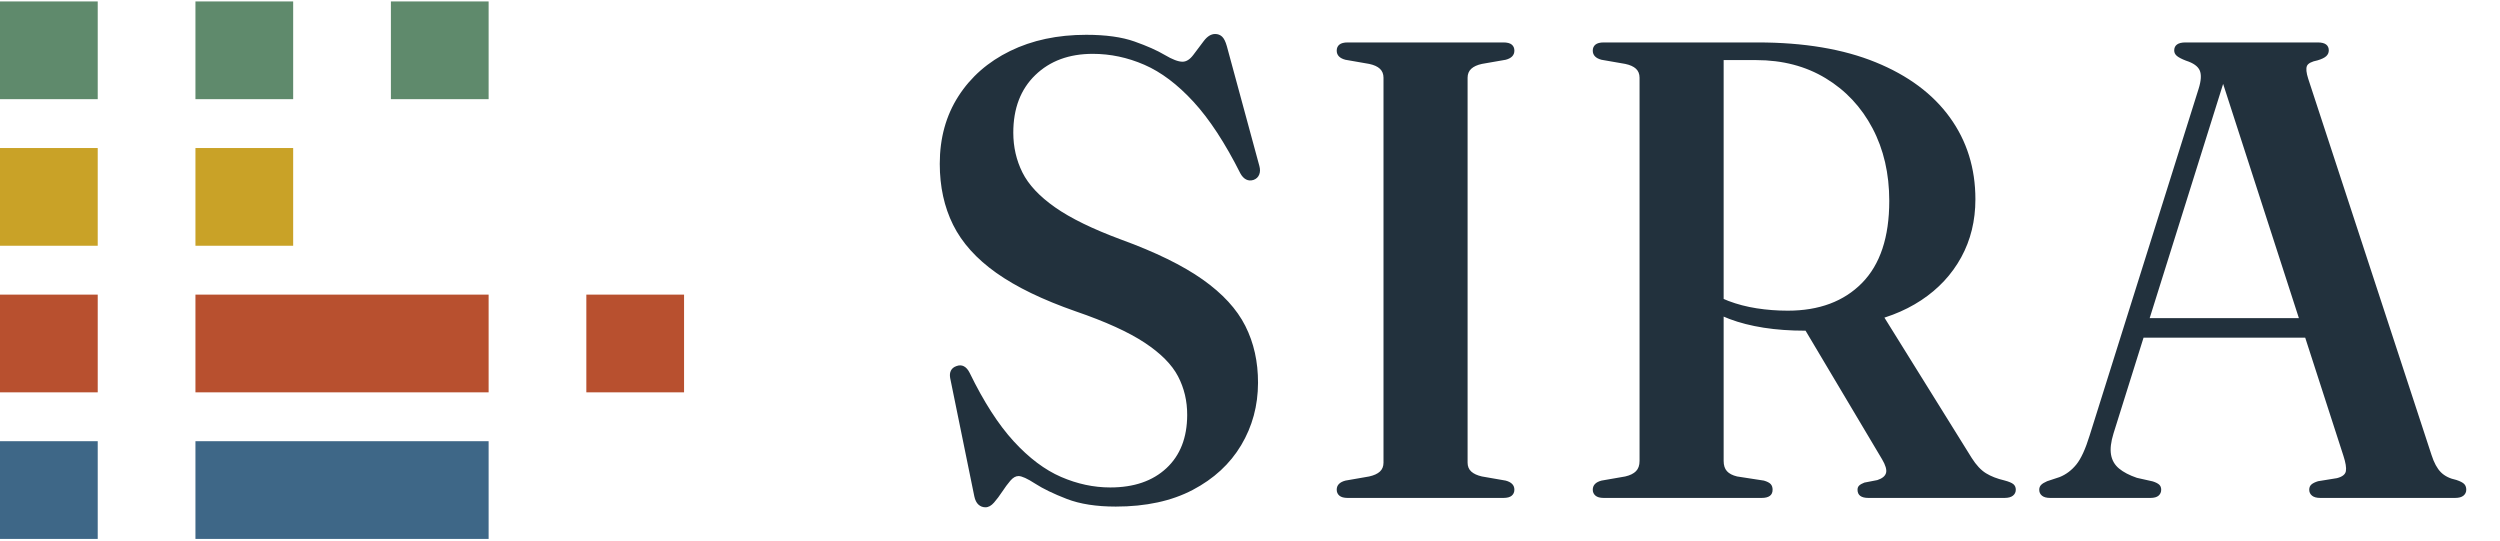
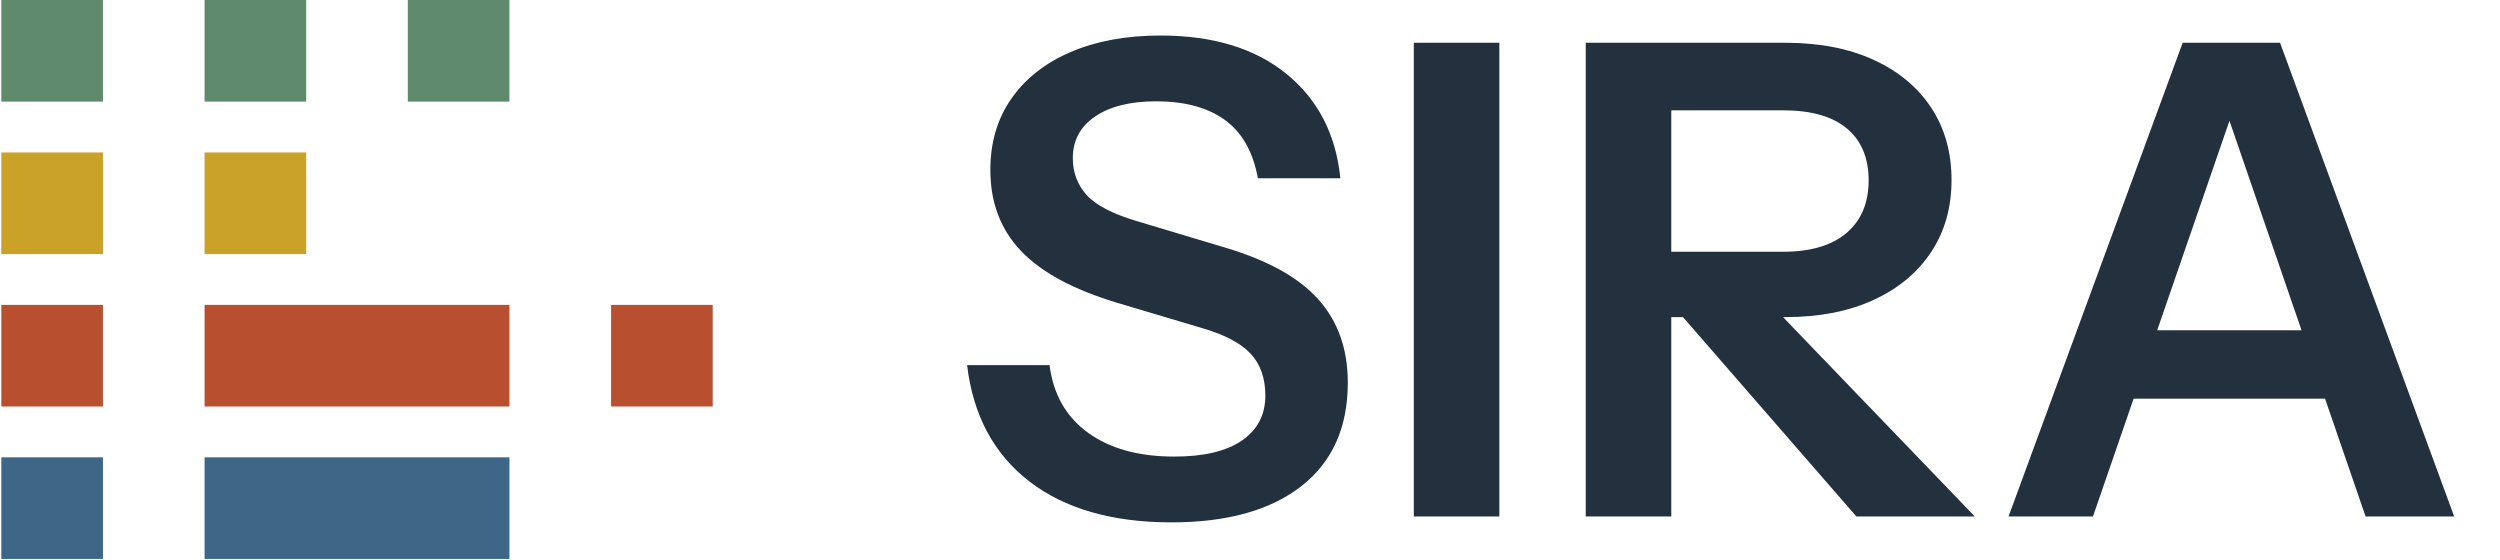
- <svg xmlns="http://www.w3.org/2000/svg" viewBox="0 0 384.2 82.6" width="384" height="83">
-   <path fill="#5f8a6c" d="M0.000 0.000h15.018v15.018h-15.018ZM30.036 0.000h15.018v15.018h-15.018ZM60.073 0.000h15.018v15.018h-15.018Z" />
-   <path fill="#c9a227" d="M0.000 22.527h15.018v15.018h-15.018ZM30.036 22.527h15.018v15.018h-15.018Z" />
-   <path fill="#b8502f" d="M0.000 45.055h15.018v15.018h-15.018ZM30.036 45.055h45.055v15.018h-45.055ZM90.109 45.055h15.018v15.018h-15.018Z" />
-   <path fill="#3e6787" d="M0.000 67.582h15.018v15.018h-15.018ZM30.036 67.582h45.055v15.018h-45.055Z" />
-   <path transform="translate(139.8 76.3)" fill="#22313d" d="M31.67 1.33Q27.187 1.33 24.142 0.153Q21.098 -1.023 19.29 -2.193Q17.482 -3.363 16.723 -3.363Q16.078 -3.363 15.463 -2.639Q14.848 -1.915 14.221 -0.962Q13.593 -0.008 12.96 0.716Q12.327 1.44 11.647 1.44Q11.023 1.44 10.568 1.027Q10.113 0.615 9.933 -0.243L6.22 -18.433Q6.102 -19.108 6.341 -19.578Q6.58 -20.047 7.173 -20.257Q7.818 -20.503 8.334 -20.23Q8.85 -19.957 9.217 -19.223Q12.467 -12.537 15.997 -8.692Q19.528 -4.847 23.265 -3.228Q27.002 -1.61 30.823 -1.61Q36.278 -1.61 39.456 -4.57Q42.633 -7.53 42.647 -12.74Q42.66 -15.97 41.239 -18.689Q39.818 -21.408 36.103 -23.861Q32.388 -26.313 25.523 -28.67Q17.893 -31.335 13.308 -34.588Q8.723 -37.84 6.673 -41.967Q4.623 -46.093 4.623 -51.35Q4.623 -57.267 7.488 -61.732Q10.353 -66.197 15.435 -68.685Q20.517 -71.173 27.127 -71.173Q31.635 -71.173 34.54 -70.146Q37.445 -69.118 39.197 -68.077Q40.948 -67.037 41.927 -67.037Q42.807 -67.037 43.597 -68.095Q44.387 -69.153 45.2 -70.225Q46.013 -71.297 46.943 -71.297Q47.57 -71.297 48.004 -70.898Q48.438 -70.5 48.74 -69.43L53.737 -51.023Q53.947 -50.267 53.714 -49.69Q53.482 -49.113 52.863 -48.88Q52.23 -48.67 51.708 -48.938Q51.185 -49.205 50.82 -49.873Q47.295 -56.882 43.609 -60.887Q39.923 -64.892 36.061 -66.569Q32.198 -68.247 28.133 -68.247Q22.673 -68.247 19.298 -64.978Q15.923 -61.71 15.923 -56.137Q15.923 -52.835 17.327 -50.015Q18.732 -47.195 22.336 -44.664Q25.94 -42.133 32.513 -39.697Q40.427 -36.813 45.023 -33.567Q49.62 -30.322 51.583 -26.43Q53.547 -22.538 53.533 -17.683Q53.52 -12.42 50.942 -8.104Q48.365 -3.788 43.492 -1.229Q38.618 1.33 31.67 1.33ZM85.74 -5.423Q85.74 -4.566 86.302 -4.055Q86.865 -3.543 87.937 -3.3L91.593 -2.663Q92.93 -2.308 92.93 -1.268Q92.93 -0.696 92.526 -0.348Q92.122 0.0 91.24 0.0H67.317Q66.448 0.0 66.038 -0.348Q65.627 -0.696 65.627 -1.268Q65.627 -2.308 66.963 -2.663L70.62 -3.3Q71.717 -3.543 72.267 -4.055Q72.817 -4.566 72.817 -5.423V-64.577Q72.817 -65.434 72.267 -65.951Q71.717 -66.468 70.62 -66.7L66.963 -67.337Q65.627 -67.685 65.627 -68.74Q65.627 -69.332 66.038 -69.666Q66.448 -70.0 67.317 -70.0H91.24Q92.122 -70.0 92.526 -69.666Q92.93 -69.332 92.93 -68.74Q92.93 -67.685 91.593 -67.337L87.937 -66.7Q86.865 -66.468 86.302 -65.951Q85.74 -65.434 85.74 -64.577ZM163.78 -45.9Q163.78 -40.958 161.601 -36.981Q159.422 -33.003 155.449 -30.378Q151.477 -27.753 146.005 -26.777Q144.562 -26.533 143.222 -26.282Q141.883 -26.03 140.519 -25.867Q139.155 -25.703 137.575 -25.703Q134.158 -25.703 131.248 -26.158Q128.338 -26.613 125.978 -27.503Q123.618 -28.392 121.82 -29.68L122.217 -32.233Q123.795 -31.047 125.82 -30.275Q127.845 -29.503 130.17 -29.14Q132.495 -28.777 134.942 -28.777Q142.168 -28.777 146.356 -33.035Q150.543 -37.293 150.543 -45.647Q150.543 -51.933 147.967 -56.815Q145.39 -61.697 140.777 -64.492Q136.165 -67.287 130.078 -67.287H125.09V-5.68Q125.09 -4.673 125.594 -4.114Q126.098 -3.555 127.153 -3.3L131.277 -2.663Q132.043 -2.438 132.328 -2.117Q132.613 -1.795 132.613 -1.26Q132.613 0.0 130.923 0.0H106.667Q105.802 0.0 105.389 -0.353Q104.977 -0.707 104.977 -1.26Q104.977 -2.308 106.313 -2.663L109.97 -3.3Q111.078 -3.555 111.622 -4.114Q112.167 -4.673 112.167 -5.68V-64.577Q112.167 -65.443 111.617 -65.956Q111.067 -66.468 109.97 -66.7L106.313 -67.337Q104.977 -67.692 104.977 -68.74Q104.977 -69.332 105.389 -69.666Q105.802 -70.0 106.667 -70.0H130.308Q140.98 -70.0 148.452 -66.954Q155.925 -63.908 159.852 -58.479Q163.78 -53.05 163.78 -45.9ZM136.852 -27.09 149.283 -28.537 163.218 -6.133Q164.248 -4.508 165.402 -3.795Q166.555 -3.082 168.237 -2.69Q169.27 -2.415 169.628 -2.105Q169.987 -1.795 169.987 -1.26Q169.987 -0.707 169.554 -0.353Q169.122 0.0 168.243 0.0H147.342Q145.665 0.0 145.665 -1.26Q145.665 -1.662 145.922 -1.906Q146.18 -2.15 146.722 -2.357L148.712 -2.743Q149.858 -3.122 150.049 -3.851Q150.24 -4.58 149.432 -5.947ZM188.545 -27.627H216.465L216.682 -24.633H188.202ZM192.333 -1.26Q192.333 -0.707 191.932 -0.353Q191.532 0.0 190.663 0.0H175.273Q174.43 0.0 174.01 -0.347Q173.59 -0.693 173.59 -1.247Q173.59 -1.702 173.874 -1.997Q174.158 -2.292 174.803 -2.57L176.73 -3.208Q178.205 -3.802 179.287 -5.131Q180.37 -6.46 181.342 -9.617L198.082 -62.875Q198.673 -64.747 198.25 -65.703Q197.827 -66.66 196.145 -67.197Q195.165 -67.575 194.748 -67.922Q194.332 -68.268 194.332 -68.767Q194.332 -69.368 194.764 -69.684Q195.197 -70.0 196.075 -70.0H216.382Q217.262 -70.0 217.675 -69.684Q218.088 -69.368 218.088 -68.78Q218.088 -68.255 217.696 -67.891Q217.303 -67.527 216.365 -67.247Q215 -66.977 214.737 -66.4Q214.475 -65.823 214.928 -64.413L233.878 -6.597Q234.452 -4.81 235.318 -3.943Q236.185 -3.077 237.688 -2.765Q238.59 -2.463 238.902 -2.136Q239.215 -1.808 239.215 -1.26Q239.215 -0.707 238.788 -0.353Q238.362 0.0 237.495 0.0H216.788Q215.933 0.0 215.507 -0.353Q215.082 -0.707 215.082 -1.26Q215.082 -1.768 215.418 -2.065Q215.755 -2.362 216.445 -2.57L219.342 -3.04Q220.583 -3.355 220.717 -4.124Q220.85 -4.893 220.342 -6.457L201.395 -65.037L202.748 -66.49L185.003 -9.907Q184.402 -7.968 184.622 -6.662Q184.843 -5.355 185.857 -4.516Q186.87 -3.677 188.6 -3.087L191.03 -2.543Q191.693 -2.333 192.013 -2.052Q192.333 -1.77 192.333 -1.26Z" />
+ <svg xmlns="http://www.w3.org/2000/svg" viewBox="0 0 379.6 85.0" width="380" height="85">
+   <path fill="#5f8a6c" d="M0.000 0.000h15.447v15.447h-15.447ZM30.895 0.000h15.447v15.447h-15.447ZM61.789 0.000h15.447v15.447h-15.447Z" />
+   <path fill="#c9a227" d="M0.000 23.171h15.447v15.447h-15.447ZM30.895 23.171h15.447v15.447h-15.447Z" />
+   <path fill="#b8502f" d="M0.000 46.342h15.447v15.447h-15.447ZM30.895 46.342h46.342v15.447h-46.342ZM92.684 46.342h15.447v15.447h-15.447Z" />
+   <path fill="#3e6787" d="M0.000 69.513h15.447v15.447h-15.447ZM30.895 69.513h46.342v15.447h-46.342Z" />
+   <path transform="translate(143.8 78.5)" fill="#22313d" d="M34.067 0.9Q20.533 0.9 12.45 -5.333Q4.367 -11.567 3 -23.0H15.533Q16.367 -16.367 21.367 -12.733Q26.367 -9.1 34.5 -9.1Q41.233 -9.1 44.783 -11.55Q48.333 -14 48.333 -18.367Q48.333 -22.333 46.1 -24.733Q43.867 -27.133 38.7 -28.633L25.733 -32.5Q15.8 -35.5 11.167 -40.383Q6.533 -45.267 6.533 -52.667Q6.533 -58.933 9.733 -63.517Q12.933 -68.1 18.767 -70.6Q24.6 -73.1 32.4 -73.1Q44.4 -73.1 51.567 -67.25Q58.733 -61.4 59.733 -51.4H47.2Q46.1 -57.433 42.183 -60.267Q38.267 -63.1 31.733 -63.1Q25.867 -63.1 22.467 -60.8Q19.067 -58.5 19.067 -54.467Q19.067 -51.233 21.133 -48.9Q23.2 -46.567 28.767 -44.9L42 -40.933Q51.867 -38.033 56.367 -33.017Q60.867 -28 60.867 -20.333Q60.867 -10.133 53.817 -4.617Q46.767 0.9 34.067 0.9ZM70.9 0.0V-72.0H83.9V0.0ZM97.033 0.0V-72.0H127.367Q135.133 -72.0 140.8 -69.4Q146.467 -66.8 149.55 -62.117Q152.633 -57.433 152.633 -51.133Q152.633 -44.9 149.55 -40.217Q146.467 -35.533 140.8 -32.917Q135.133 -30.3 127.367 -30.3H107.167V-40.233H127Q133.333 -40.233 136.683 -43.1Q140.033 -45.967 140.033 -51.067Q140.033 -56.2 136.733 -58.967Q133.433 -61.733 127 -61.733H110.033V0.0ZM138.167 0.0 106.133 -36.833H120.734L156.167 0.0ZM161.3 0.0 187.767 -72.0H198.967L174.133 0.0ZM215.567 0.0 190.8 -72.0H202.567L229.033 0.0ZM174.967 -28.3H214.433V-17.9H174.967Z" />
</svg>
